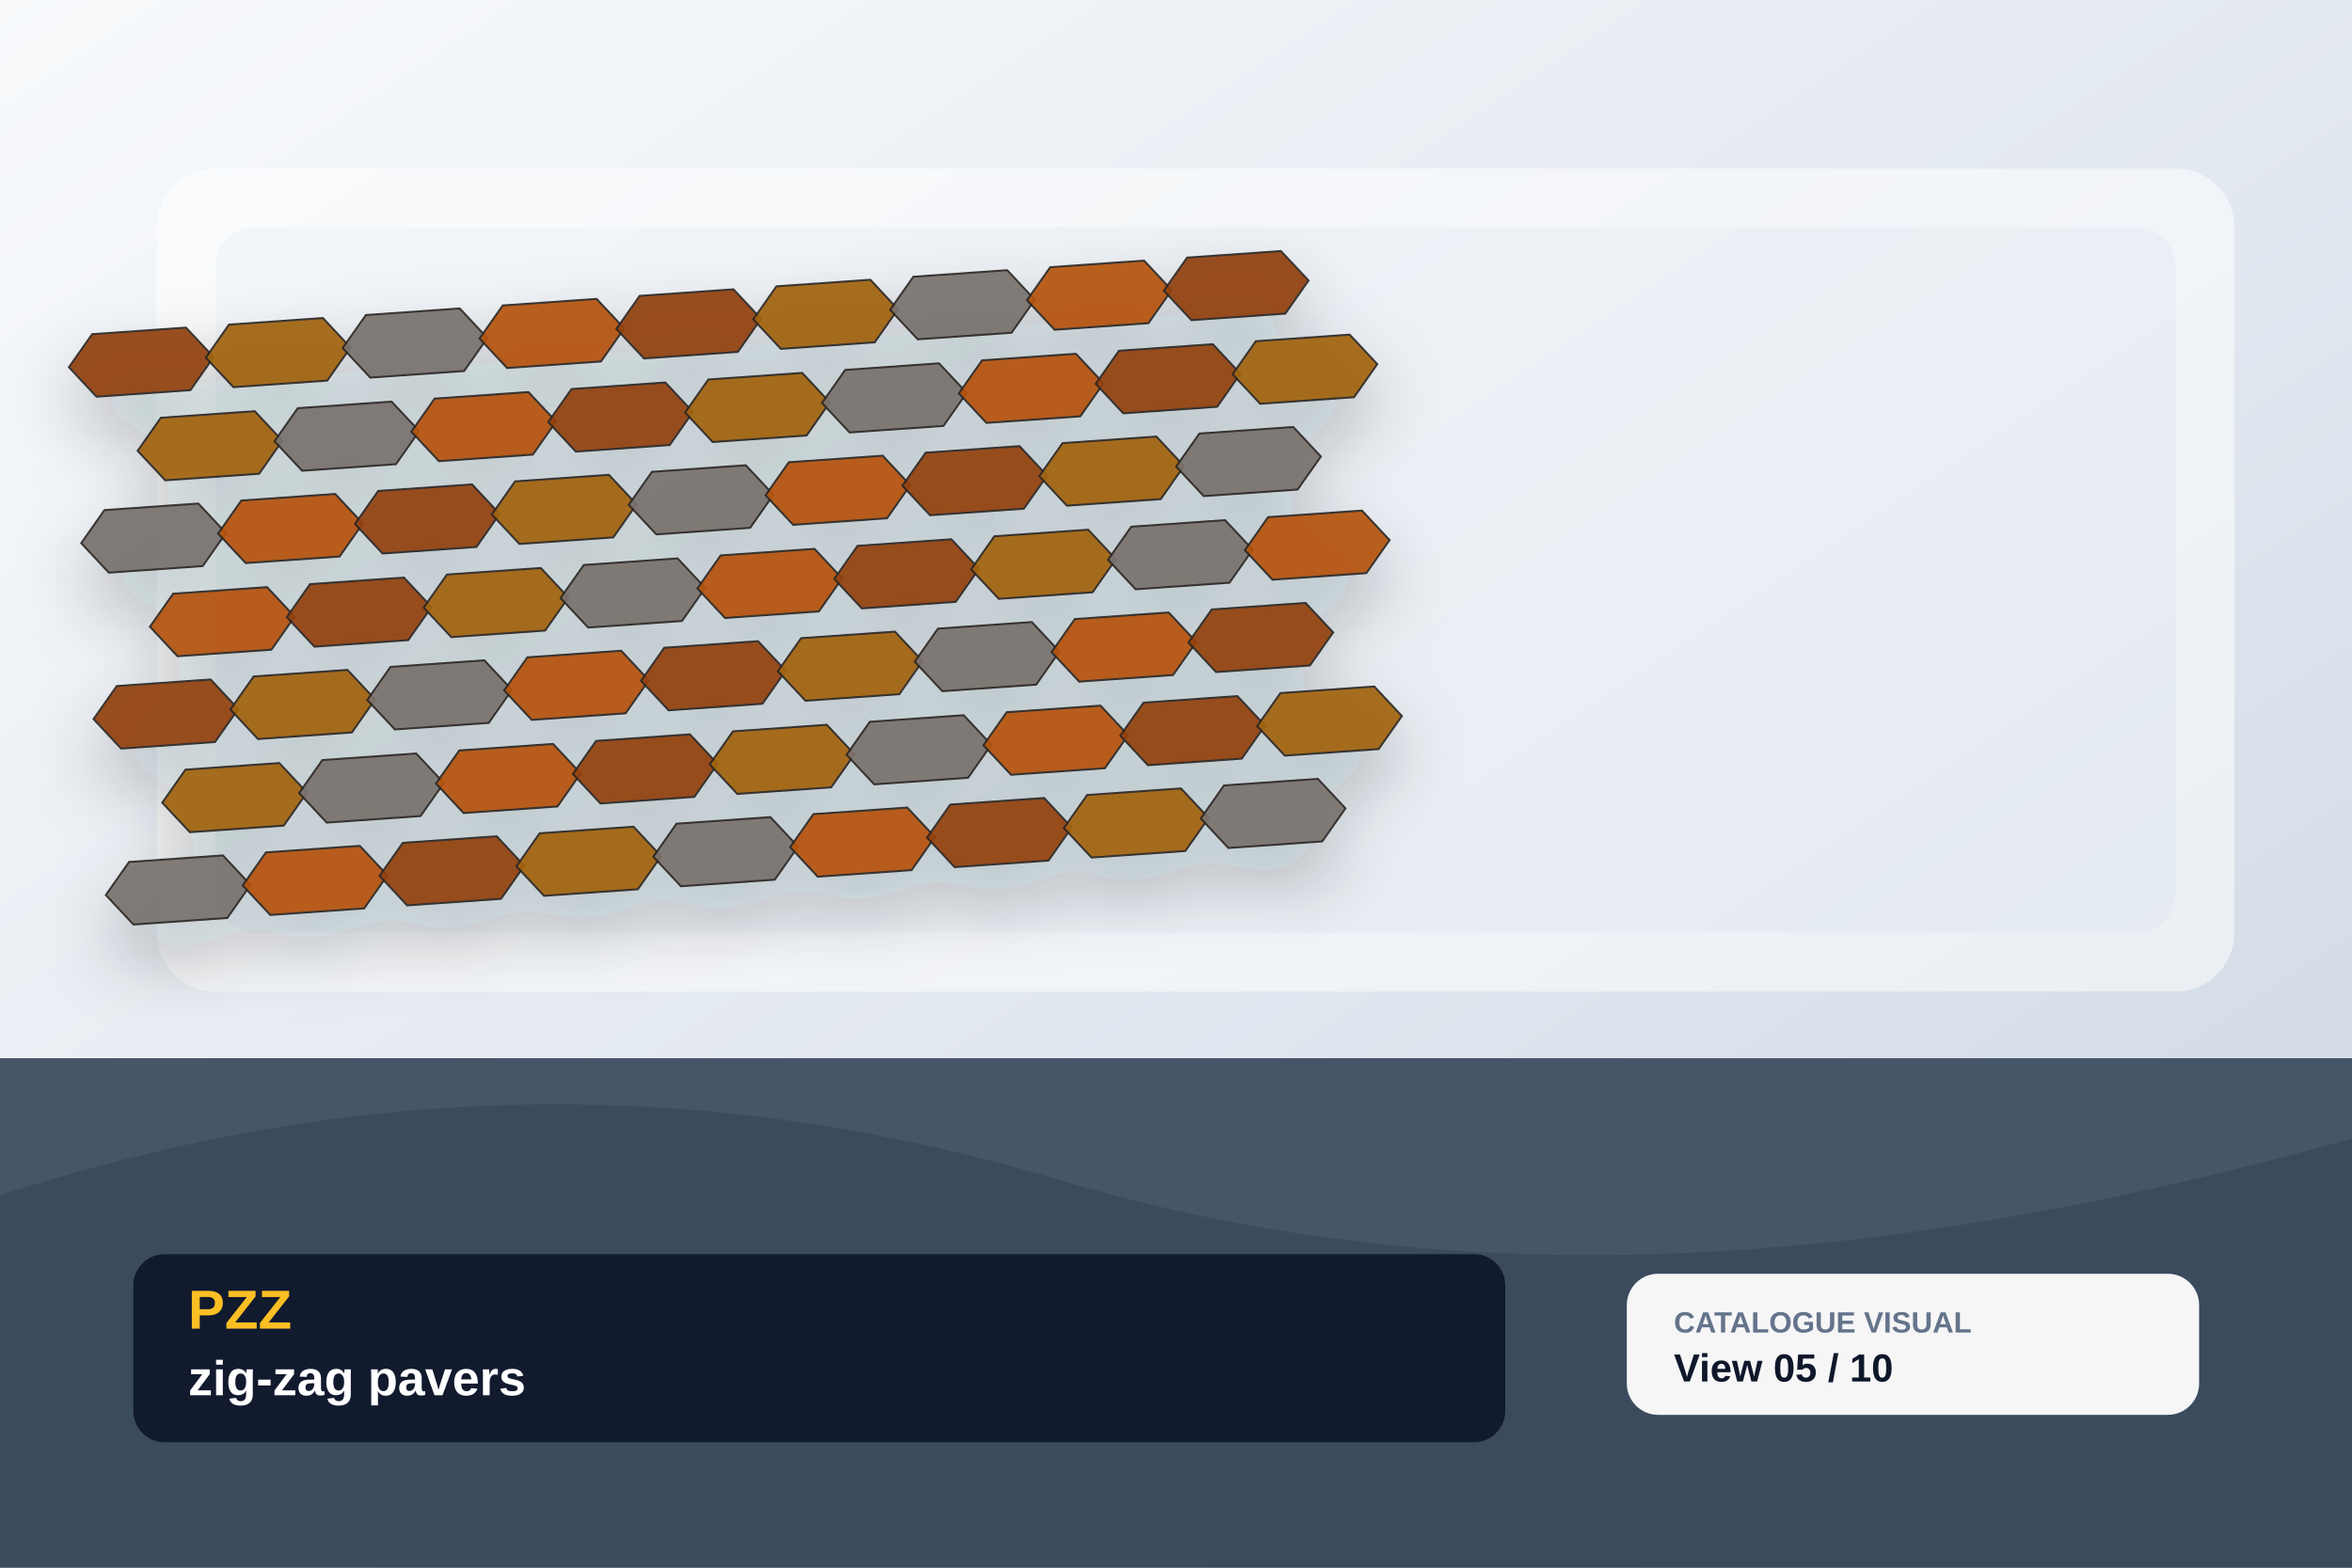
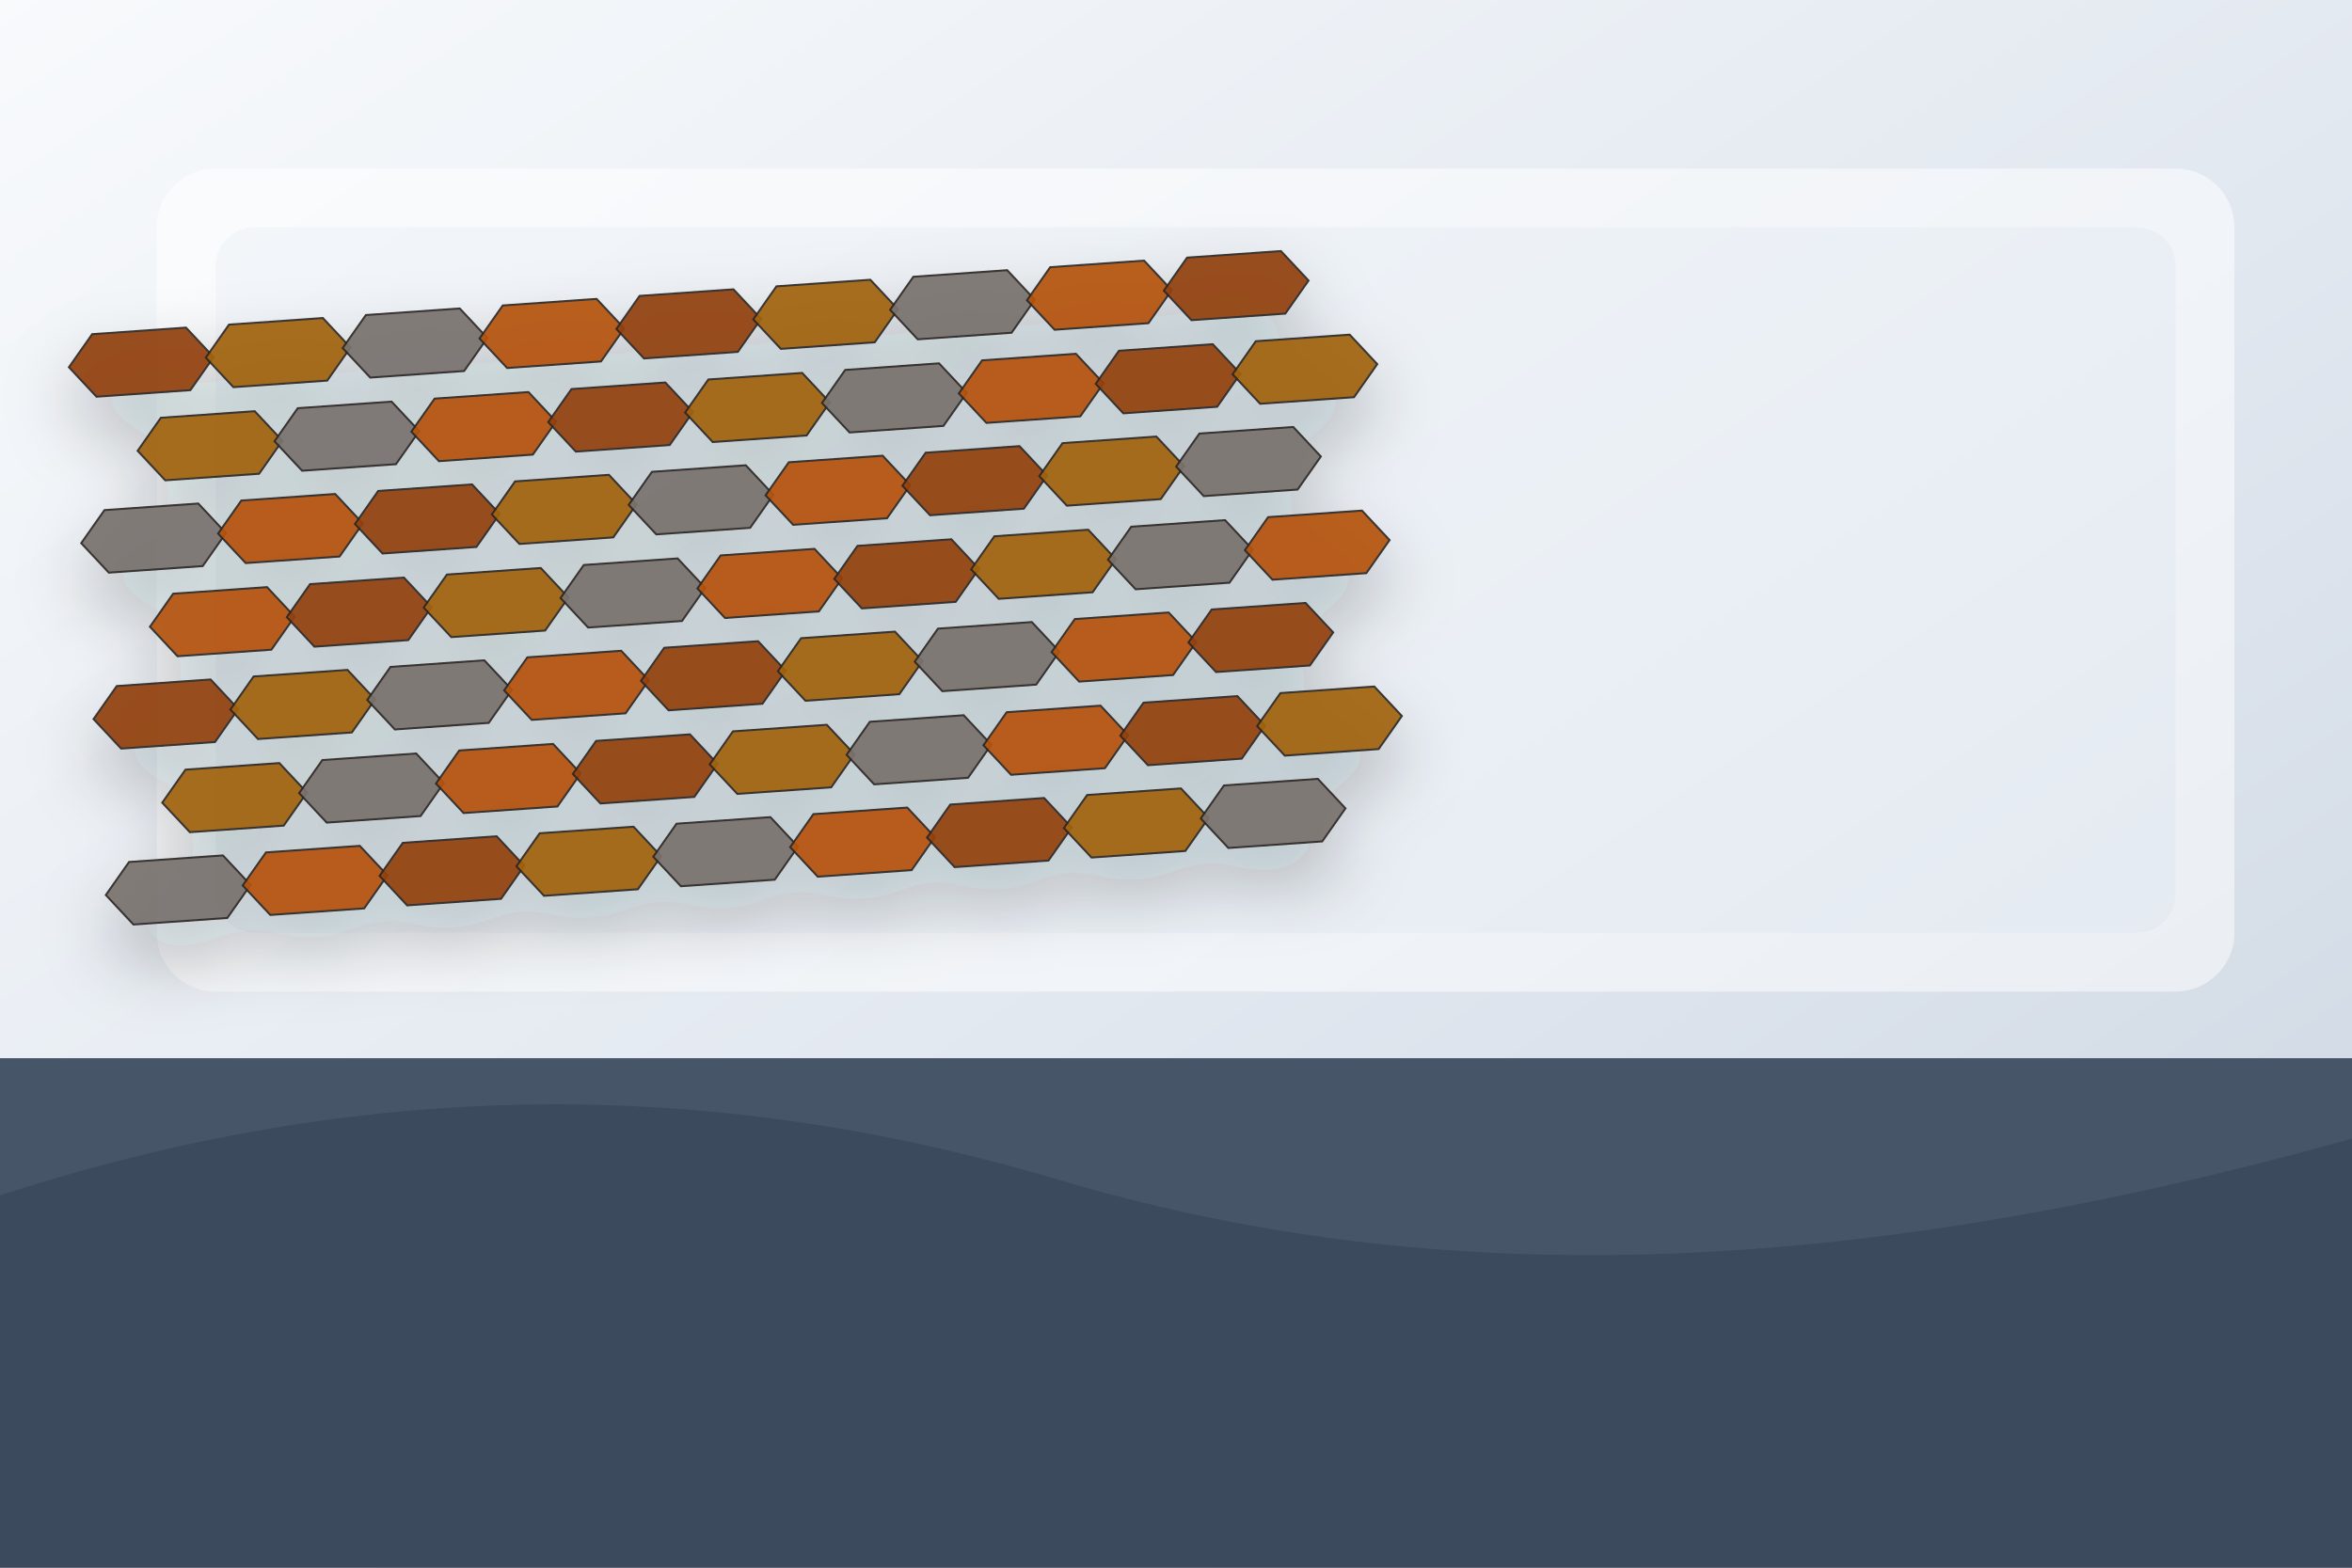
- <svg xmlns="http://www.w3.org/2000/svg" width="1200" height="800" viewBox="0 0 1200 800" role="img" aria-label="zig-zag pavers - catalogue view 5">
+ <svg xmlns="http://www.w3.org/2000/svg" width="1200" height="800" viewBox="0 0 1200 800" role="img" aria-label="Product catalogue visual 5">
  <defs>
    <linearGradient id="sky" x1="0" x2="1" y1="0" y2="1">
      <stop offset="0%" stop-color="#f8fafc" />
      <stop offset="55%" stop-color="#e2e8f0" />
      <stop offset="100%" stop-color="#cbd5e1" />
    </linearGradient>
    <linearGradient id="face" x1="0" x2="1" y1="0" y2="1">
      <stop offset="0%" stop-color="#d6a56a" />
      <stop offset="55%" stop-color="#8b5e3c" />
      <stop offset="100%" stop-color="#334155" />
    </linearGradient>
    <filter id="shadow" x="-20%" y="-20%" width="140%" height="140%">
      <feDropShadow dx="0" dy="18" stdDeviation="18" flood-color="#0f172a" flood-opacity=".28" />
    </filter>
  </defs>
  <rect width="1200" height="800" fill="url(#sky)" />
  <rect y="540" width="1200" height="260" fill="#475569" />
  <path d="M0 610c185-60 362-61 540-8s385 56 660-21v219H0z" fill="#334155" opacity=".55" />
  <g opacity=".5">
    <rect x="80" y="86" width="1060" height="420" rx="30" fill="#ffffff" />
    <rect x="110" y="116" width="1000" height="360" rx="20" fill="#f1f5f9" />
  </g>
  <g filter="url(#shadow)">
    <g transform="translate(58,145) rotate(-4 360 170)">
      <path d="M0 0h48l13 16-13 16h-48l-13-16z" fill="#92400e" stroke="#292524" stroke-width="1" opacity=".92" />
      <path d="M70 0h48l13 16-13 16h-48l-13-16z" fill="#a16207" stroke="#292524" stroke-width="1" opacity=".92" />
      <path d="M140 0h48l13 16-13 16h-48l-13-16z" fill="#78716c" stroke="#292524" stroke-width="1" opacity=".92" />
      <path d="M210 0h48l13 16-13 16h-48l-13-16z" fill="#b45309" stroke="#292524" stroke-width="1" opacity=".92" />
      <path d="M280 0h48l13 16-13 16h-48l-13-16z" fill="#92400e" stroke="#292524" stroke-width="1" opacity=".92" />
      <path d="M350 0h48l13 16-13 16h-48l-13-16z" fill="#a16207" stroke="#292524" stroke-width="1" opacity=".92" />
      <path d="M420 0h48l13 16-13 16h-48l-13-16z" fill="#78716c" stroke="#292524" stroke-width="1" opacity=".92" />
      <path d="M490 0h48l13 16-13 16h-48l-13-16z" fill="#b45309" stroke="#292524" stroke-width="1" opacity=".92" />
      <path d="M560 0h48l13 16-13 16h-48l-13-16z" fill="#92400e" stroke="#292524" stroke-width="1" opacity=".92" />
      <path d="M32 45h48l13 16-13 16h-48l-13-16z" fill="#a16207" stroke="#292524" stroke-width="1" opacity=".92" />
      <path d="M102 45h48l13 16-13 16h-48l-13-16z" fill="#78716c" stroke="#292524" stroke-width="1" opacity=".92" />
      <path d="M172 45h48l13 16-13 16h-48l-13-16z" fill="#b45309" stroke="#292524" stroke-width="1" opacity=".92" />
      <path d="M242 45h48l13 16-13 16h-48l-13-16z" fill="#92400e" stroke="#292524" stroke-width="1" opacity=".92" />
      <path d="M312 45h48l13 16-13 16h-48l-13-16z" fill="#a16207" stroke="#292524" stroke-width="1" opacity=".92" />
      <path d="M382 45h48l13 16-13 16h-48l-13-16z" fill="#78716c" stroke="#292524" stroke-width="1" opacity=".92" />
      <path d="M452 45h48l13 16-13 16h-48l-13-16z" fill="#b45309" stroke="#292524" stroke-width="1" opacity=".92" />
      <path d="M522 45h48l13 16-13 16h-48l-13-16z" fill="#92400e" stroke="#292524" stroke-width="1" opacity=".92" />
      <path d="M592 45h48l13 16-13 16h-48l-13-16z" fill="#a16207" stroke="#292524" stroke-width="1" opacity=".92" />
      <path d="M0 90h48l13 16-13 16h-48l-13-16z" fill="#78716c" stroke="#292524" stroke-width="1" opacity=".92" />
      <path d="M70 90h48l13 16-13 16h-48l-13-16z" fill="#b45309" stroke="#292524" stroke-width="1" opacity=".92" />
      <path d="M140 90h48l13 16-13 16h-48l-13-16z" fill="#92400e" stroke="#292524" stroke-width="1" opacity=".92" />
      <path d="M210 90h48l13 16-13 16h-48l-13-16z" fill="#a16207" stroke="#292524" stroke-width="1" opacity=".92" />
      <path d="M280 90h48l13 16-13 16h-48l-13-16z" fill="#78716c" stroke="#292524" stroke-width="1" opacity=".92" />
      <path d="M350 90h48l13 16-13 16h-48l-13-16z" fill="#b45309" stroke="#292524" stroke-width="1" opacity=".92" />
      <path d="M420 90h48l13 16-13 16h-48l-13-16z" fill="#92400e" stroke="#292524" stroke-width="1" opacity=".92" />
      <path d="M490 90h48l13 16-13 16h-48l-13-16z" fill="#a16207" stroke="#292524" stroke-width="1" opacity=".92" />
      <path d="M560 90h48l13 16-13 16h-48l-13-16z" fill="#78716c" stroke="#292524" stroke-width="1" opacity=".92" />
      <path d="M32 135h48l13 16-13 16h-48l-13-16z" fill="#b45309" stroke="#292524" stroke-width="1" opacity=".92" />
      <path d="M102 135h48l13 16-13 16h-48l-13-16z" fill="#92400e" stroke="#292524" stroke-width="1" opacity=".92" />
      <path d="M172 135h48l13 16-13 16h-48l-13-16z" fill="#a16207" stroke="#292524" stroke-width="1" opacity=".92" />
      <path d="M242 135h48l13 16-13 16h-48l-13-16z" fill="#78716c" stroke="#292524" stroke-width="1" opacity=".92" />
      <path d="M312 135h48l13 16-13 16h-48l-13-16z" fill="#b45309" stroke="#292524" stroke-width="1" opacity=".92" />
      <path d="M382 135h48l13 16-13 16h-48l-13-16z" fill="#92400e" stroke="#292524" stroke-width="1" opacity=".92" />
      <path d="M452 135h48l13 16-13 16h-48l-13-16z" fill="#a16207" stroke="#292524" stroke-width="1" opacity=".92" />
      <path d="M522 135h48l13 16-13 16h-48l-13-16z" fill="#78716c" stroke="#292524" stroke-width="1" opacity=".92" />
      <path d="M592 135h48l13 16-13 16h-48l-13-16z" fill="#b45309" stroke="#292524" stroke-width="1" opacity=".92" />
      <path d="M0 180h48l13 16-13 16h-48l-13-16z" fill="#92400e" stroke="#292524" stroke-width="1" opacity=".92" />
      <path d="M70 180h48l13 16-13 16h-48l-13-16z" fill="#a16207" stroke="#292524" stroke-width="1" opacity=".92" />
      <path d="M140 180h48l13 16-13 16h-48l-13-16z" fill="#78716c" stroke="#292524" stroke-width="1" opacity=".92" />
      <path d="M210 180h48l13 16-13 16h-48l-13-16z" fill="#b45309" stroke="#292524" stroke-width="1" opacity=".92" />
      <path d="M280 180h48l13 16-13 16h-48l-13-16z" fill="#92400e" stroke="#292524" stroke-width="1" opacity=".92" />
      <path d="M350 180h48l13 16-13 16h-48l-13-16z" fill="#a16207" stroke="#292524" stroke-width="1" opacity=".92" />
      <path d="M420 180h48l13 16-13 16h-48l-13-16z" fill="#78716c" stroke="#292524" stroke-width="1" opacity=".92" />
      <path d="M490 180h48l13 16-13 16h-48l-13-16z" fill="#b45309" stroke="#292524" stroke-width="1" opacity=".92" />
      <path d="M560 180h48l13 16-13 16h-48l-13-16z" fill="#92400e" stroke="#292524" stroke-width="1" opacity=".92" />
      <path d="M32 225h48l13 16-13 16h-48l-13-16z" fill="#a16207" stroke="#292524" stroke-width="1" opacity=".92" />
      <path d="M102 225h48l13 16-13 16h-48l-13-16z" fill="#78716c" stroke="#292524" stroke-width="1" opacity=".92" />
      <path d="M172 225h48l13 16-13 16h-48l-13-16z" fill="#b45309" stroke="#292524" stroke-width="1" opacity=".92" />
      <path d="M242 225h48l13 16-13 16h-48l-13-16z" fill="#92400e" stroke="#292524" stroke-width="1" opacity=".92" />
      <path d="M312 225h48l13 16-13 16h-48l-13-16z" fill="#a16207" stroke="#292524" stroke-width="1" opacity=".92" />
      <path d="M382 225h48l13 16-13 16h-48l-13-16z" fill="#78716c" stroke="#292524" stroke-width="1" opacity=".92" />
      <path d="M452 225h48l13 16-13 16h-48l-13-16z" fill="#b45309" stroke="#292524" stroke-width="1" opacity=".92" />
      <path d="M522 225h48l13 16-13 16h-48l-13-16z" fill="#92400e" stroke="#292524" stroke-width="1" opacity=".92" />
      <path d="M592 225h48l13 16-13 16h-48l-13-16z" fill="#a16207" stroke="#292524" stroke-width="1" opacity=".92" />
      <path d="M0 270h48l13 16-13 16h-48l-13-16z" fill="#78716c" stroke="#292524" stroke-width="1" opacity=".92" />
      <path d="M70 270h48l13 16-13 16h-48l-13-16z" fill="#b45309" stroke="#292524" stroke-width="1" opacity=".92" />
      <path d="M140 270h48l13 16-13 16h-48l-13-16z" fill="#92400e" stroke="#292524" stroke-width="1" opacity=".92" />
      <path d="M210 270h48l13 16-13 16h-48l-13-16z" fill="#a16207" stroke="#292524" stroke-width="1" opacity=".92" />
      <path d="M280 270h48l13 16-13 16h-48l-13-16z" fill="#78716c" stroke="#292524" stroke-width="1" opacity=".92" />
      <path d="M350 270h48l13 16-13 16h-48l-13-16z" fill="#b45309" stroke="#292524" stroke-width="1" opacity=".92" />
      <path d="M420 270h48l13 16-13 16h-48l-13-16z" fill="#92400e" stroke="#292524" stroke-width="1" opacity=".92" />
      <path d="M490 270h48l13 16-13 16h-48l-13-16z" fill="#a16207" stroke="#292524" stroke-width="1" opacity=".92" />
      <path d="M560 270h48l13 16-13 16h-48l-13-16z" fill="#78716c" stroke="#292524" stroke-width="1" opacity=".92" />
    </g>
  </g>
-   <g transform="translate(68,640)">
-     <rect width="700" height="96" rx="16" fill="#0f172a" opacity=".94" />
-     <text x="28" y="38" font-family="Arial, sans-serif" font-size="28" font-weight="800" fill="#fbbf24">PZZ</text>
-     <text x="28" y="72" font-family="Arial, sans-serif" font-size="25" font-weight="800" fill="#ffffff">zig-zag pavers</text>
-   </g>
-   <g transform="translate(830,650)">
-     <rect width="292" height="72" rx="16" fill="#ffffff" opacity=".95" />
-     <text x="24" y="30" font-family="Arial, sans-serif" font-size="15" font-weight="800" fill="#64748b">CATALOGUE VISUAL</text>
-     <text x="24" y="55" font-family="Arial, sans-serif" font-size="20" font-weight="900" fill="#0f172a">View 05 / 10</text>
-   </g>
</svg>
